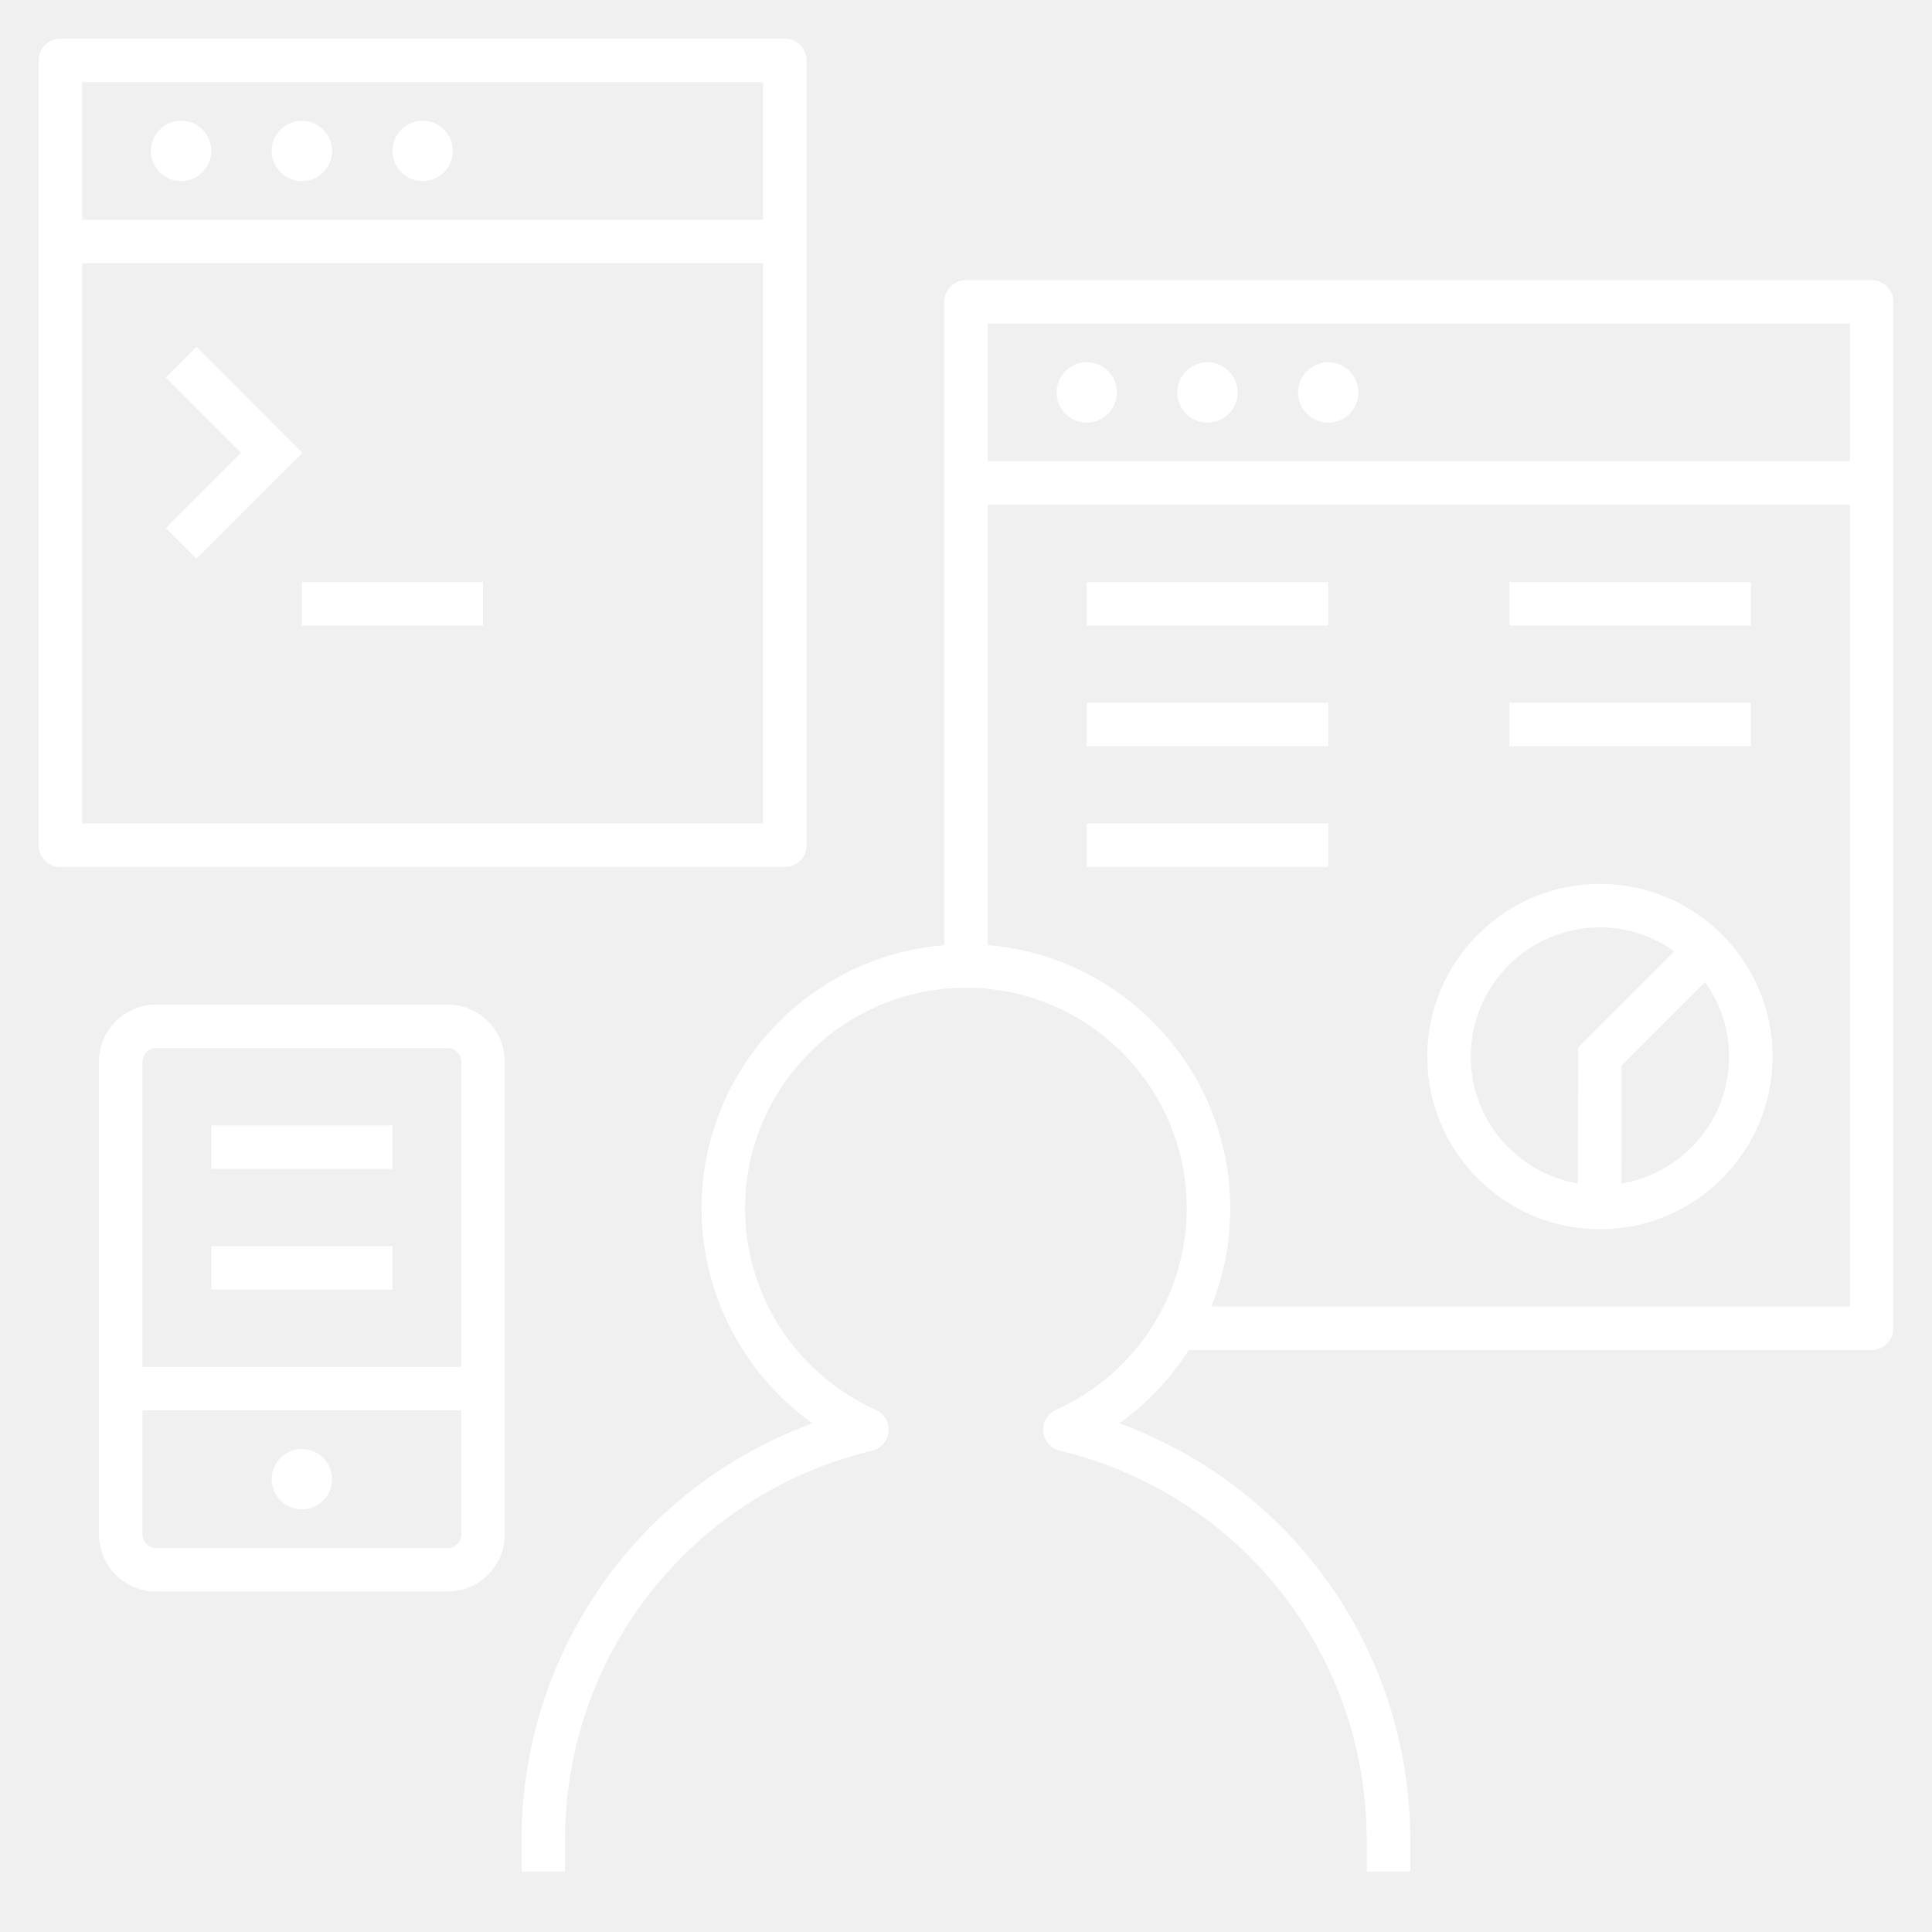
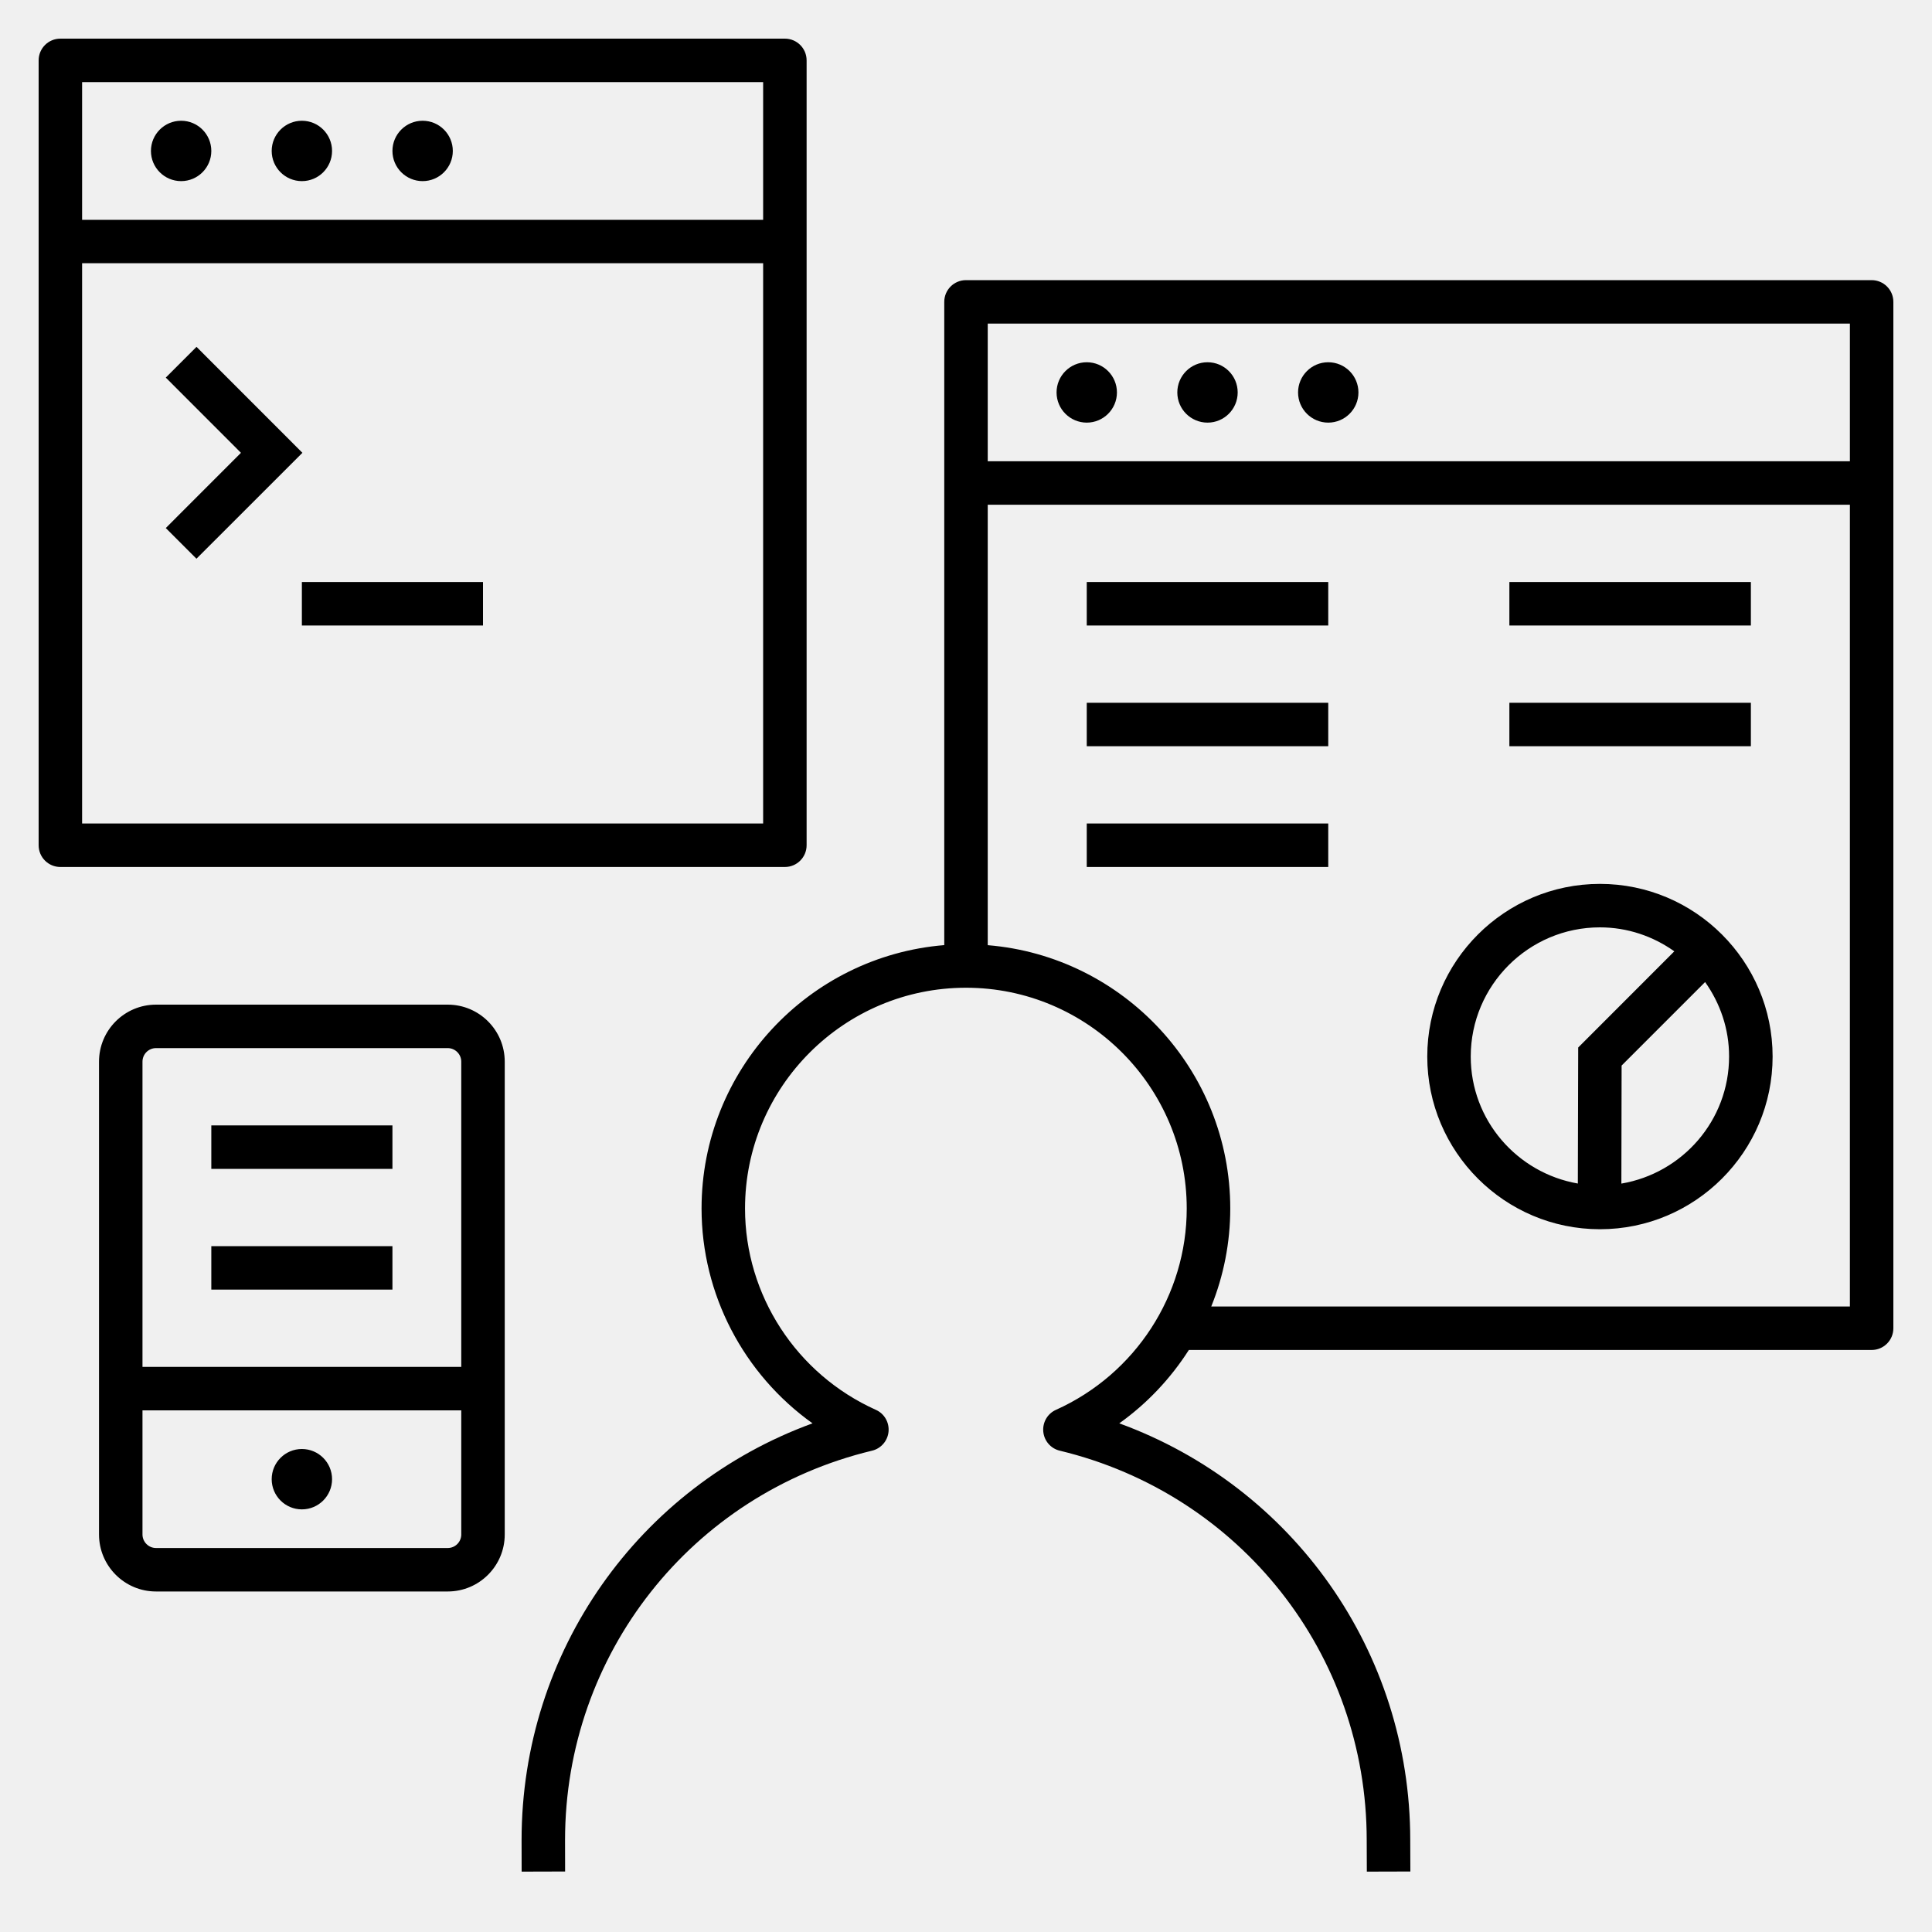
- <svg xmlns="http://www.w3.org/2000/svg" viewBox="0 0 32 32" fill="#fff">
+ <svg xmlns="http://www.w3.org/2000/svg" viewBox="0 0 32 32" fill="currentColor">
  <path d="M3.254,9.254L2.746,8.746L3.991,7.5L2.746,6.254l0.509-0.509L5.009,7.5L3.254,9.254z M3,2 C2.724,2,2.5,2.224,2.5,2.5S2.724,3,3,3s0.5-0.224,0.5-0.5S3.276,2,3,2z M5.5,2.5C5.5,2.776,5.276,3,5,3S4.5,2.776,4.5,2.5 S4.724,2,5,2S5.5,2.224,5.5,2.5z M7.5,2.5C7.5,2.776,7.276,3,7,3S6.5,2.776,6.5,2.5S6.724,2,7,2S7.5,2.224,7.5,2.5z M18.5,6.5 C18.5,6.776,18.276,7,18,7s-0.5-0.224-0.5-0.5S17.724,6,18,6S18.5,6.224,18.5,6.5z M20.5,6.5C20.5,6.776,20.276,7,20,7 s-0.5-0.224-0.5-0.5S19.724,6,20,6S20.5,6.224,20.5,6.5z M22.5,6.5C22.5,6.776,22.276,7,22,7s-0.5-0.224-0.5-0.5S21.724,6,22,6 S22.5,6.224,22.5,6.5z M5.5,24.5C5.5,24.776,5.276,25,5,25s-0.5-0.224-0.5-0.5S4.724,24,5,24S5.5,24.224,5.5,24.5z M13,14.36H1 c-0.199,0-0.36-0.161-0.36-0.36V1c0-0.199,0.161-0.36,0.36-0.36h12c0.199,0,0.36,0.161,0.36,0.36v13 C13.36,14.199,13.199,14.36,13,14.36z M12.64,4.36H1.36v9.28h11.28C12.64,13.64,12.64,4.36,12.64,4.36z M12.64,1.36H1.36v2.281 h11.28C12.64,3.641,12.64,1.36,12.64,1.36z M31.36,5v17c0,0.199-0.161,0.36-0.36,0.36H19.691c-0.301,0.471-0.69,0.885-1.152,1.215 c2.875,1.05,4.819,3.778,4.819,6.902l0.002,0.521L22.639,31l-0.002-0.522c0-3.078-2.09-5.729-5.083-6.45 c-0.15-0.035-0.26-0.163-0.274-0.316s0.07-0.299,0.211-0.361c1.315-0.592,2.165-1.9,2.165-3.334c0-2.017-1.64-3.657-3.656-3.657 c-2.018,0-3.66,1.64-3.66,3.657c0,1.434,0.85,2.742,2.166,3.334c0.141,0.062,0.225,0.208,0.211,0.361s-0.125,0.281-0.274,0.316 c-2.993,0.721-5.084,3.372-5.084,6.449l0.001,0.521L8.64,31l-0.001-0.522c0-3.125,1.943-5.854,4.819-6.903 c-1.138-0.812-1.838-2.134-1.838-3.559c0-2.292,1.772-4.178,4.02-4.362V5c0-0.199,0.161-0.36,0.36-0.36h15 C31.199,4.64,31.36,4.801,31.36,5z M30.64,8.36H16.36v7.295c2.246,0.184,4.017,2.07,4.017,4.362c0,0.566-0.11,1.115-0.315,1.623 H30.64V8.36z M30.64,5.36H16.36v2.28h14.28V5.36z M22,11.64h-4v0.72h4V11.64z M23.64,17.5c0-1.577,1.283-2.86,2.86-2.86 s2.86,1.283,2.86,2.86s-1.283,2.86-2.86,2.86S23.64,19.077,23.64,17.5z M28.242,16.266l-1.383,1.383l-0.004,1.955 c1.01-0.171,1.784-1.046,1.784-2.104C28.64,17.04,28.49,16.615,28.242,16.266z M24.36,17.5c0,1.055,0.769,1.928,1.774,2.103 l0.006-2.253l1.592-1.593c-0.349-0.248-0.773-0.397-1.233-0.397C25.32,15.36,24.36,16.32,24.36,17.5z M8,9.64H5v0.72h3V9.64z M3.5,21.36h3v-0.72h-3V21.36z M3.5,19.36h3v-0.72h-3V19.36z M22,13.64h-4v0.72h4V13.64z M29,11.64h-4v0.72h4V11.64z M29,9.64h-4 v0.72h4V9.64z M22,9.64h-4v0.72h4V9.64z M8.36,17.584v7.832c0,0.521-0.423,0.944-0.944,0.944H2.584 c-0.521,0-0.944-0.424-0.944-0.944v-7.832c0-0.521,0.423-0.944,0.944-0.944h4.832C7.937,16.64,8.36,17.063,8.36,17.584z M7.64,23.36 H2.36v2.056c0,0.123,0.101,0.224,0.224,0.224h4.832c0.124,0,0.224-0.101,0.224-0.224C7.64,25.416,7.64,23.36,7.64,23.36z M7.64,17.584c0-0.123-0.101-0.224-0.224-0.224H2.584c-0.124,0-0.224,0.101-0.224,0.224v5.056h5.28 C7.64,22.64,7.64,17.584,7.64,17.584z" />
</svg>
